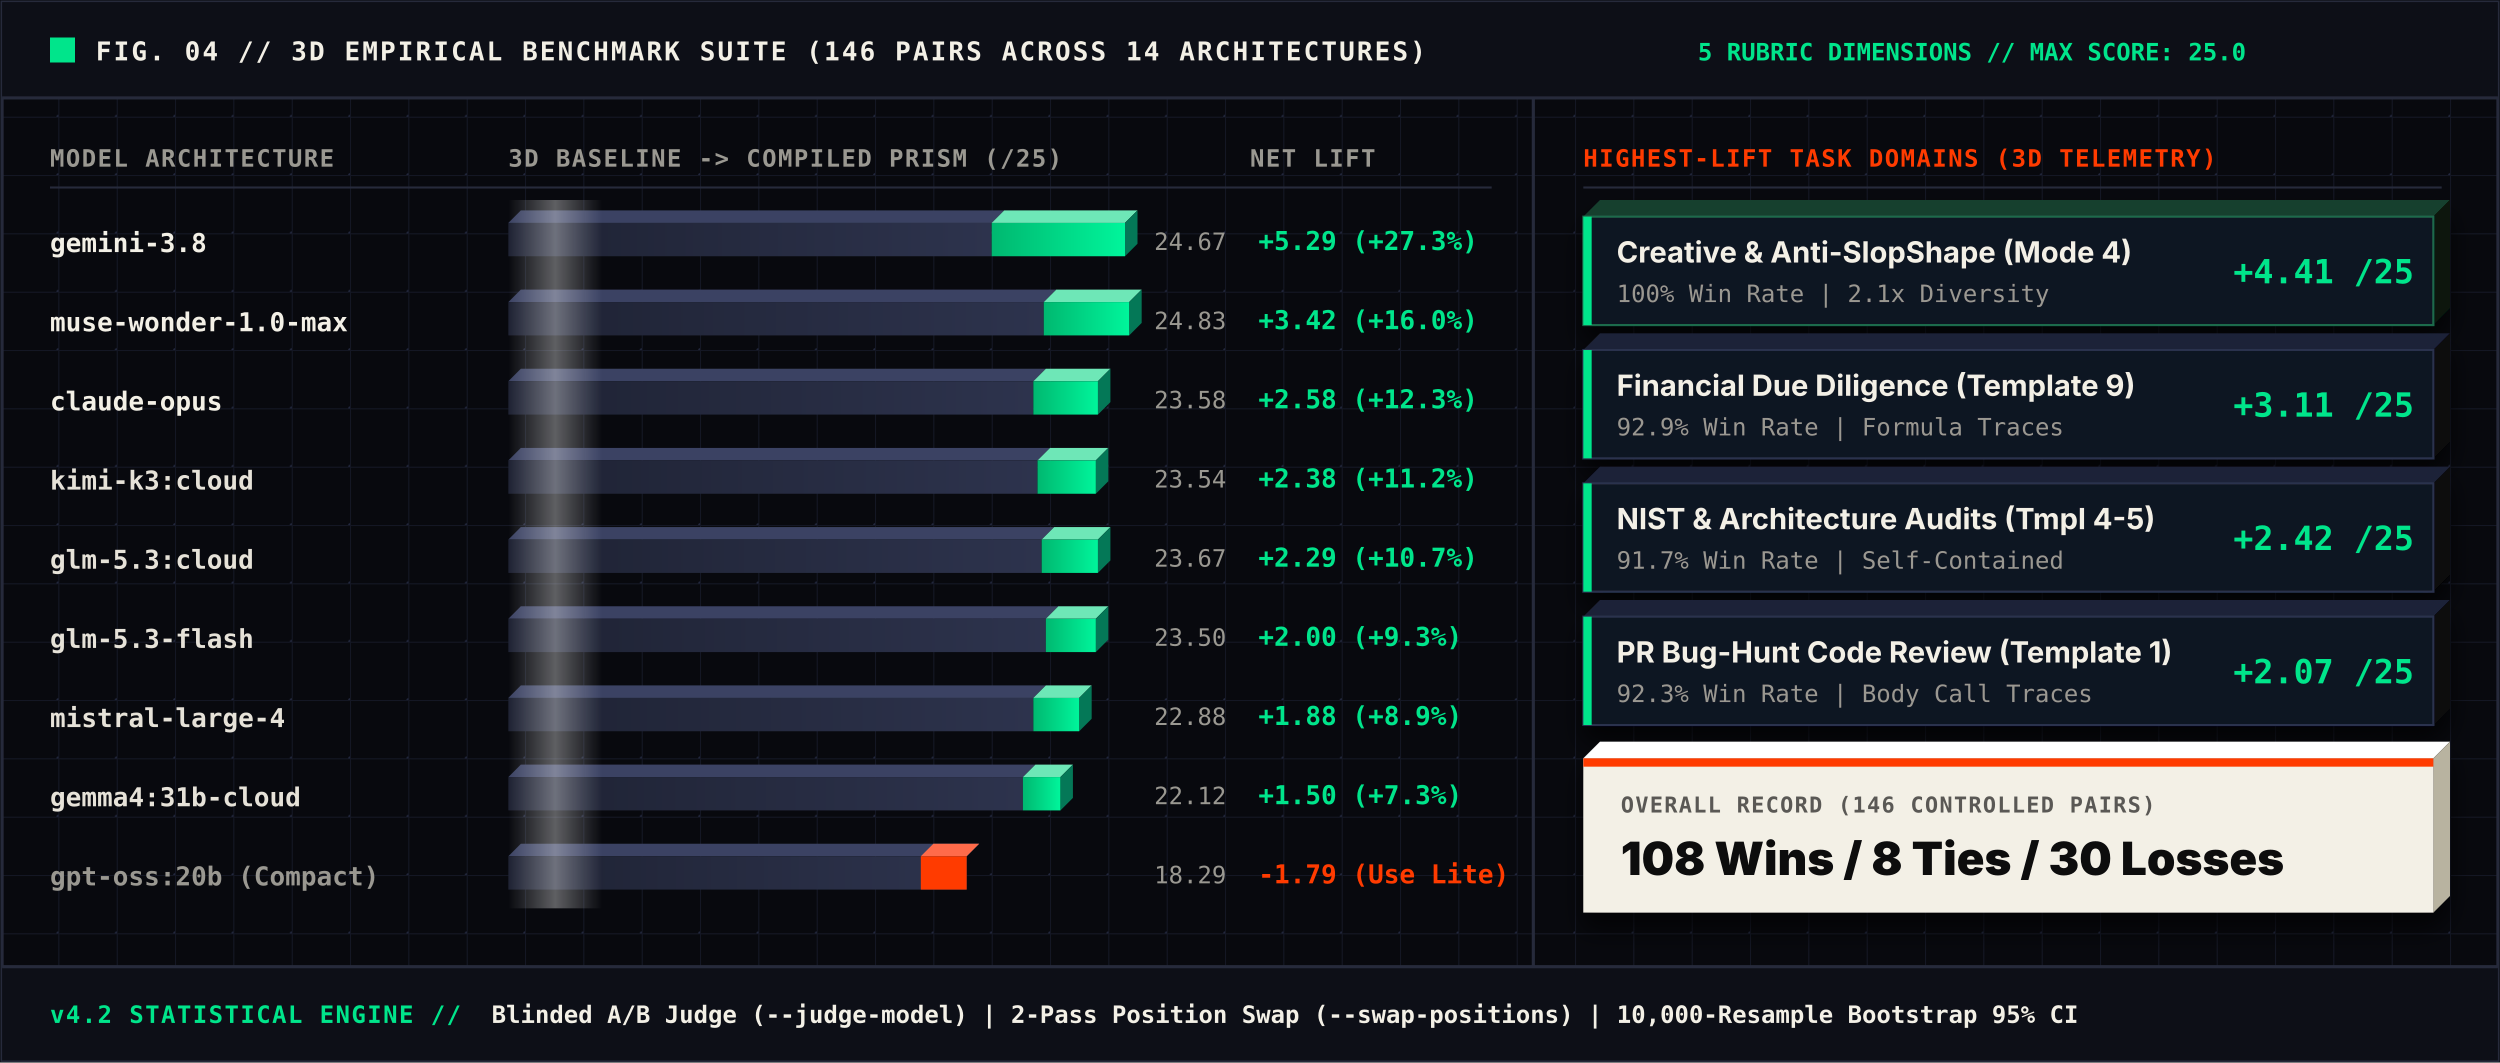
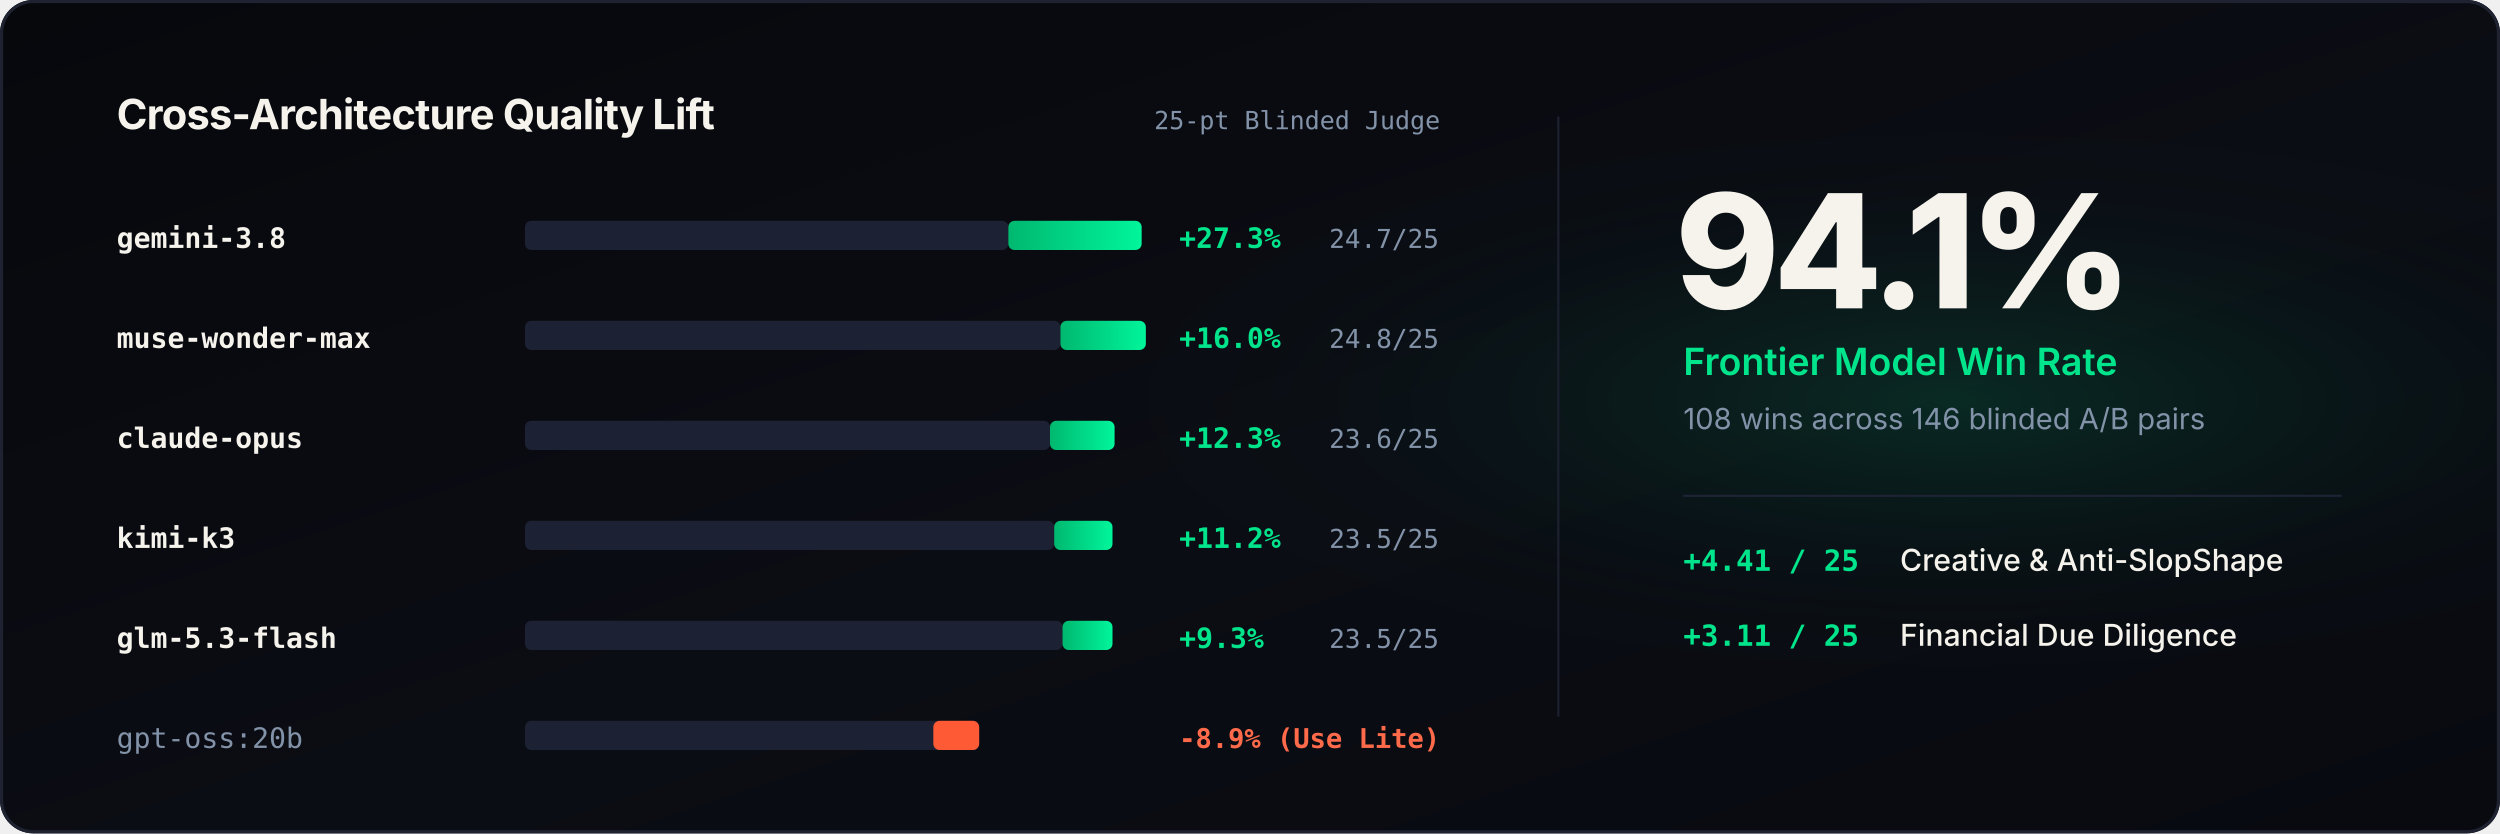
- <svg xmlns="http://www.w3.org/2000/svg" viewBox="0 0 1200 510" width="100%" height="100%">
+ <svg xmlns="http://www.w3.org/2000/svg" viewBox="0 0 1200 400" width="100%" height="100%">
  <defs>
-     <pattern id="isoGridBench" width="28" height="28" patternUnits="userSpaceOnUse">
-       <path d="M 28 0 L 0 0 0 28" fill="none" stroke="#141724" stroke-width="1" />
-       <circle cx="28" cy="28" r="0.9" fill="#23283D" />
-     </pattern>
-     <linearGradient id="emeraldBarFront" x1="0%" y1="0%" x2="100%" y2="0%">
+     <linearGradient id="benchBg" x1="0%" y1="0%" x2="100%" y2="100%">
+       <stop offset="0%" stop-color="#07080C" />
+       <stop offset="55%" stop-color="#0B0D14" />
+       <stop offset="100%" stop-color="#080A10" />
+     </linearGradient>
+     <radialGradient id="proofAura" cx="78%" cy="48%" r="36%">
+       <stop offset="0%" stop-color="#00E58B" stop-opacity="0.14" />
+       <stop offset="100%" stop-color="#07080C" stop-opacity="0" />
+     </radialGradient>
+     <linearGradient id="liftGrad" x1="0%" y1="0%" x2="100%" y2="0%">
      <stop offset="0%" stop-color="#00B870" />
      <stop offset="100%" stop-color="#00F59B" />
    </linearGradient>
-     <linearGradient id="baseBarFront" x1="0%" y1="0%" x2="100%" y2="0%">
-       <stop offset="0%" stop-color="#1E2233" />
-       <stop offset="100%" stop-color="#2D334D" />
-     </linearGradient>
-     <linearGradient id="shimmerBar" x1="0%" y1="0%" x2="100%" y2="0%">
-       <stop offset="0%" stop-color="#FFFFFF" stop-opacity="0" />
-       <stop offset="50%" stop-color="#FFFFFF" stop-opacity="0.35" />
-       <stop offset="100%" stop-color="#FFFFFF" stop-opacity="0" />
-     </linearGradient>
-     <filter id="benchShadow" x="-15%" y="-15%" width="140%" height="140%">
-       <feDropShadow dx="0" dy="8" stdDeviation="6" flood-color="#000000" flood-opacity="0.68" />
-     </filter>
+     <style>
+       .delta-1 {
+         transform-box: fill-box;
+         transform-origin: left center;
+         animation: expandBar 5.5s cubic-bezier(0.16, 1, 0.3, 1) infinite;
+       }
+       .delta-2 {
+         transform-box: fill-box;
+         transform-origin: left center;
+         animation: expandBar 5.5s cubic-bezier(0.16, 1, 0.3, 1) 0.12s infinite;
+       }
+       .delta-3 {
+         transform-box: fill-box;
+         transform-origin: left center;
+         animation: expandBar 5.5s cubic-bezier(0.16, 1, 0.3, 1) 0.24s infinite;
+       }
+       .delta-4 {
+         transform-box: fill-box;
+         transform-origin: left center;
+         animation: expandBar 5.5s cubic-bezier(0.16, 1, 0.3, 1) 0.36s infinite;
+       }
+       .delta-5 {
+         transform-box: fill-box;
+         transform-origin: left center;
+         animation: expandBar 5.5s cubic-bezier(0.16, 1, 0.3, 1) 0.48s infinite;
+       }
+ 
+       @keyframes expandBar {
+         0%, 66% { transform: scaleX(1); opacity: 1; }
+         78%, 84% { transform: scaleX(0.15); opacity: 0.35; }
+         96%, 100% { transform: scaleX(1); opacity: 1; }
+       }
+ 
+       @media (prefers-reduced-motion: reduce) {
+         .delta-1, .delta-2, .delta-3, .delta-4, .delta-5 {
+           animation: none !important;
+           transform: none !important;
+           opacity: 1 !important;
+         }
+       }
+     </style>
  </defs>
-   <rect width="1200" height="510" fill="#08090E" />
-   <rect x="1" y="1" width="1198" height="508" fill="url(#isoGridBench)" stroke="#262A3B" stroke-width="1.5" />
-   <rect x="1" y="1" width="1198" height="46" fill="#0D0F17" />
-   <line x1="1" y1="47" x2="1199" y2="47" stroke="#262A3B" stroke-width="1.5" />
-   <rect x="24" y="18" width="12" height="12" fill="#00E58B">
-     <animate attributeName="opacity" values="1;0.35;1" dur="1.7s" repeatCount="indefinite" />
-   </rect>
-   <text x="46" y="29" font-family="'JetBrains Mono', Consolas, monospace" font-size="12.5" font-weight="700" fill="#F3F0E6" letter-spacing="0.08em">FIG. 04 // 3D EMPIRICAL BENCHMARK SUITE (146 PAIRS ACROSS 14 ARCHITECTURES)</text>
-   <text x="815" y="29" font-family="'JetBrains Mono', Consolas, monospace" font-size="11.5" font-weight="600" fill="#00E58B">5 RUBRIC DIMENSIONS // MAX SCORE: 25.0</text>
-   <line x1="736" y1="47" x2="736" y2="464" stroke="#262A3B" stroke-width="1.5" />
-   <g transform="translate(24, 68)">
-     <text x="0" y="12" font-family="'JetBrains Mono', Consolas, monospace" font-size="11.5" font-weight="700" fill="#9A9891" letter-spacing="0.06em">MODEL ARCHITECTURE</text>
-     <text x="220" y="12" font-family="'JetBrains Mono', Consolas, monospace" font-size="11.5" font-weight="700" fill="#9A9891" letter-spacing="0.06em">3D BASELINE -&gt; COMPILED PRISM (/25)</text>
-     <text x="576" y="12" font-family="'JetBrains Mono', Consolas, monospace" font-size="11.5" font-weight="700" fill="#9A9891" letter-spacing="0.06em">NET LIFT</text>
-     <line x1="0" y1="22" x2="692" y2="22" stroke="#262A3B" stroke-width="1" />
-     <g transform="translate(0, 36)">
-       <text x="0" y="17" font-family="'JetBrains Mono', Consolas, monospace" font-size="12.5" font-weight="700" fill="#F3F0E6">gemini-3.8</text>
-       <polygon points="220,3 226,-3 458,-3 452,3" fill="#3B4263" />
-       <rect x="220" y="3" width="232" height="16" fill="url(#baseBarFront)" />
-       <polygon points="452,3 458,-3 522,-3 516,3" fill="#6EE7B7" />
-       <polygon points="516,3 522,-3 522,13 516,19" fill="#047857" />
-       <rect x="452" y="3" width="64" height="16" fill="url(#emeraldBarFront)" />
-       <text x="530" y="16" font-family="'JetBrains Mono', Consolas, monospace" font-size="11.5" fill="#9A9891">24.67</text>
-       <text x="580" y="16" font-family="'JetBrains Mono', Consolas, monospace" font-size="12.5" font-weight="700" fill="#00E58B">+5.29 (+27.3%)</text>
+   <rect width="1200" height="400" rx="16" fill="url(#benchBg)" />
+   <rect width="1200" height="400" rx="16" fill="url(#proofAura)" />
+   <rect x="0.75" y="0.75" width="1198.5" height="398.5" rx="15.25" fill="none" stroke="#1E2231" stroke-width="1.5" />
+   <line x1="748" y1="56" x2="748" y2="344" stroke="#1C2030" stroke-width="1" />
+   <g transform="translate(56, 62)">
+     <text x="0" y="0" font-family="Inter, -apple-system, sans-serif" font-size="20" font-weight="700" fill="#F5F3EC" letter-spacing="-0.02em">Cross-Architecture Quality Lift</text>
+     <text x="498" y="0" font-family="'JetBrains Mono', Consolas, monospace" font-size="12" font-weight="500" fill="#8292A8">25-pt Blinded Judge</text>
+     <g transform="translate(0, 42)">
+       <text x="0" y="15" font-family="'JetBrains Mono', Consolas, monospace" font-size="13.5" font-weight="600" fill="#F5F3EC">gemini-3.8</text>
+       <rect x="196" y="2" width="232" height="14" rx="3" fill="#1C2133" />
+       <rect class="delta-1" x="428" y="2" width="64" height="14" rx="3" fill="url(#liftGrad)" />
+       <text x="510" y="15" font-family="'JetBrains Mono', Consolas, monospace" font-size="13.5" font-weight="700" fill="#00E58B">+27.3%</text>
+       <text x="582" y="15" font-family="'JetBrains Mono', Consolas, monospace" font-size="12.5" font-weight="500" fill="#8292A8">24.7/25</text>
    </g>
-     <g transform="translate(0, 74)">
-       <text x="0" y="17" font-family="'JetBrains Mono', Consolas, monospace" font-size="12.5" font-weight="700" fill="#F3F0E6">muse-wonder-1.0-max</text>
-       <polygon points="220,3 226,-3 483,-3 477,3" fill="#3B4263" />
-       <rect x="220" y="3" width="257" height="16" fill="url(#baseBarFront)" />
-       <polygon points="477,3 483,-3 524,-3 518,3" fill="#6EE7B7" />
-       <polygon points="518,3 524,-3 524,13 518,19" fill="#047857" />
-       <rect x="477" y="3" width="41" height="16" fill="url(#emeraldBarFront)" />
-       <text x="530" y="16" font-family="'JetBrains Mono', Consolas, monospace" font-size="11.5" fill="#9A9891">24.83</text>
-       <text x="580" y="16" font-family="'JetBrains Mono', Consolas, monospace" font-size="12.5" font-weight="700" fill="#00E58B">+3.42 (+16.0%)</text>
+     <g transform="translate(0, 90)">
+       <text x="0" y="15" font-family="'JetBrains Mono', Consolas, monospace" font-size="13.5" font-weight="600" fill="#F5F3EC">muse-wonder-max</text>
+       <rect x="196" y="2" width="257" height="14" rx="3" fill="#1C2133" />
+       <rect class="delta-2" x="453" y="2" width="41" height="14" rx="3" fill="url(#liftGrad)" />
+       <text x="510" y="15" font-family="'JetBrains Mono', Consolas, monospace" font-size="13.5" font-weight="700" fill="#00E58B">+16.0%</text>
+       <text x="582" y="15" font-family="'JetBrains Mono', Consolas, monospace" font-size="12.5" font-weight="500" fill="#8292A8">24.8/25</text>
    </g>
-     <g transform="translate(0, 112)">
-       <text x="0" y="17" font-family="'JetBrains Mono', Consolas, monospace" font-size="12.5" font-weight="700" fill="#F3F0E6">claude-opus</text>
-       <polygon points="220,3 226,-3 478,-3 472,3" fill="#3B4263" />
-       <rect x="220" y="3" width="252" height="16" fill="url(#baseBarFront)" />
-       <polygon points="472,3 478,-3 509,-3 503,3" fill="#6EE7B7" />
-       <polygon points="503,3 509,-3 509,13 503,19" fill="#047857" />
-       <rect x="472" y="3" width="31" height="16" fill="url(#emeraldBarFront)" />
-       <text x="530" y="16" font-family="'JetBrains Mono', Consolas, monospace" font-size="11.5" fill="#9A9891">23.58</text>
-       <text x="580" y="16" font-family="'JetBrains Mono', Consolas, monospace" font-size="12.5" font-weight="700" fill="#00E58B">+2.58 (+12.3%)</text>
+     <g transform="translate(0, 138)">
+       <text x="0" y="15" font-family="'JetBrains Mono', Consolas, monospace" font-size="13.5" font-weight="600" fill="#F5F3EC">claude-opus</text>
+       <rect x="196" y="2" width="252" height="14" rx="3" fill="#1C2133" />
+       <rect class="delta-3" x="448" y="2" width="31" height="14" rx="3" fill="url(#liftGrad)" />
+       <text x="510" y="15" font-family="'JetBrains Mono', Consolas, monospace" font-size="13.5" font-weight="700" fill="#00E58B">+12.3%</text>
+       <text x="582" y="15" font-family="'JetBrains Mono', Consolas, monospace" font-size="12.5" font-weight="500" fill="#8292A8">23.6/25</text>
    </g>
-     <g transform="translate(0, 150)">
-       <text x="0" y="17" font-family="'JetBrains Mono', Consolas, monospace" font-size="12.5" font-weight="600" fill="#E6E2D8">kimi-k3:cloud</text>
-       <polygon points="220,3 226,-3 480,-3 474,3" fill="#3B4263" />
-       <rect x="220" y="3" width="254" height="16" fill="url(#baseBarFront)" />
-       <polygon points="474,3 480,-3 508,-3 502,3" fill="#6EE7B7" />
-       <polygon points="502,3 508,-3 508,13 502,19" fill="#047857" />
-       <rect x="474" y="3" width="28" height="16" fill="url(#emeraldBarFront)" />
-       <text x="530" y="16" font-family="'JetBrains Mono', Consolas, monospace" font-size="11.5" fill="#9A9891">23.54</text>
-       <text x="580" y="16" font-family="'JetBrains Mono', Consolas, monospace" font-size="12.5" font-weight="700" fill="#00E58B">+2.38 (+11.2%)</text>
+     <g transform="translate(0, 186)">
+       <text x="0" y="15" font-family="'JetBrains Mono', Consolas, monospace" font-size="13.5" font-weight="600" fill="#F5F3EC">kimi-k3</text>
+       <rect x="196" y="2" width="254" height="14" rx="3" fill="#1C2133" />
+       <rect class="delta-4" x="450" y="2" width="28" height="14" rx="3" fill="url(#liftGrad)" />
+       <text x="510" y="15" font-family="'JetBrains Mono', Consolas, monospace" font-size="13.5" font-weight="700" fill="#00E58B">+11.2%</text>
+       <text x="582" y="15" font-family="'JetBrains Mono', Consolas, monospace" font-size="12.5" font-weight="500" fill="#8292A8">23.5/25</text>
    </g>
-     <g transform="translate(0, 188)">
-       <text x="0" y="17" font-family="'JetBrains Mono', Consolas, monospace" font-size="12.5" font-weight="600" fill="#E6E2D8">glm-5.3:cloud</text>
-       <polygon points="220,3 226,-3 482,-3 476,3" fill="#3B4263" />
-       <rect x="220" y="3" width="256" height="16" fill="url(#baseBarFront)" />
-       <polygon points="476,3 482,-3 509,-3 503,3" fill="#6EE7B7" />
-       <polygon points="503,3 509,-3 509,13 503,19" fill="#047857" />
-       <rect x="476" y="3" width="27" height="16" fill="url(#emeraldBarFront)" />
-       <text x="530" y="16" font-family="'JetBrains Mono', Consolas, monospace" font-size="11.5" fill="#9A9891">23.67</text>
-       <text x="580" y="16" font-family="'JetBrains Mono', Consolas, monospace" font-size="12.5" font-weight="700" fill="#00E58B">+2.29 (+10.7%)</text>
+     <g transform="translate(0, 234)">
+       <text x="0" y="15" font-family="'JetBrains Mono', Consolas, monospace" font-size="13.5" font-weight="600" fill="#F5F3EC">glm-5.3-flash</text>
+       <rect x="196" y="2" width="258" height="14" rx="3" fill="#1C2133" />
+       <rect class="delta-5" x="454" y="2" width="24" height="14" rx="3" fill="url(#liftGrad)" />
+       <text x="510" y="15" font-family="'JetBrains Mono', Consolas, monospace" font-size="13.5" font-weight="700" fill="#00E58B">+9.3%</text>
+       <text x="582" y="15" font-family="'JetBrains Mono', Consolas, monospace" font-size="12.5" font-weight="500" fill="#8292A8">23.5/25</text>
    </g>
-     <g transform="translate(0, 226)">
-       <text x="0" y="17" font-family="'JetBrains Mono', Consolas, monospace" font-size="12.5" font-weight="600" fill="#E6E2D8">glm-5.3-flash</text>
-       <polygon points="220,3 226,-3 484,-3 478,3" fill="#3B4263" />
-       <rect x="220" y="3" width="258" height="16" fill="url(#baseBarFront)" />
-       <polygon points="478,3 484,-3 508,-3 502,3" fill="#6EE7B7" />
-       <polygon points="502,3 508,-3 508,13 502,19" fill="#047857" />
-       <rect x="478" y="3" width="24" height="16" fill="url(#emeraldBarFront)" />
-       <text x="530" y="16" font-family="'JetBrains Mono', Consolas, monospace" font-size="11.5" fill="#9A9891">23.50</text>
-       <text x="580" y="16" font-family="'JetBrains Mono', Consolas, monospace" font-size="12.5" font-weight="700" fill="#00E58B">+2.00 (+9.3%)</text>
-     </g>
-     <g transform="translate(0, 264)">
-       <text x="0" y="17" font-family="'JetBrains Mono', Consolas, monospace" font-size="12.5" font-weight="600" fill="#E6E2D8">mistral-large-4</text>
-       <polygon points="220,3 226,-3 478,-3 472,3" fill="#3B4263" />
-       <rect x="220" y="3" width="252" height="16" fill="url(#baseBarFront)" />
-       <polygon points="472,3 478,-3 500,-3 494,3" fill="#6EE7B7" />
-       <polygon points="494,3 500,-3 500,13 494,19" fill="#047857" />
-       <rect x="472" y="3" width="22" height="16" fill="url(#emeraldBarFront)" />
-       <text x="530" y="16" font-family="'JetBrains Mono', Consolas, monospace" font-size="11.5" fill="#9A9891">22.88</text>
-       <text x="580" y="16" font-family="'JetBrains Mono', Consolas, monospace" font-size="12.5" font-weight="700" fill="#00E58B">+1.88 (+8.9%)</text>
-     </g>
-     <g transform="translate(0, 302)">
-       <text x="0" y="17" font-family="'JetBrains Mono', Consolas, monospace" font-size="12.5" font-weight="600" fill="#E6E2D8">gemma4:31b-cloud</text>
-       <polygon points="220,3 226,-3 473,-3 467,3" fill="#3B4263" />
-       <rect x="220" y="3" width="247" height="16" fill="url(#baseBarFront)" />
-       <polygon points="467,3 473,-3 491,-3 485,3" fill="#6EE7B7" />
-       <polygon points="485,3 491,-3 491,13 485,19" fill="#047857" />
-       <rect x="467" y="3" width="18" height="16" fill="url(#emeraldBarFront)" />
-       <text x="530" y="16" font-family="'JetBrains Mono', Consolas, monospace" font-size="11.5" fill="#9A9891">22.12</text>
-       <text x="580" y="16" font-family="'JetBrains Mono', Consolas, monospace" font-size="12.5" font-weight="700" fill="#00E58B">+1.50 (+7.3%)</text>
-     </g>
-     <g transform="translate(0, 340)">
-       <text x="0" y="17" font-family="'JetBrains Mono', Consolas, monospace" font-size="12.5" font-weight="600" fill="#9A9891">gpt-oss:20b (Compact)</text>
-       <polygon points="220,3 226,-3 446,-3 440,3" fill="#3B4263" />
-       <rect x="220" y="3" width="220" height="16" fill="url(#baseBarFront)" />
-       <polygon points="418,3 424,-3 446,-3 440,3" fill="#FF6B4A" />
-       <rect x="418" y="3" width="22" height="16" fill="#FF3B00" />
-       <text x="530" y="16" font-family="'JetBrains Mono', Consolas, monospace" font-size="11.5" fill="#9A9891">18.29</text>
-       <text x="580" y="16" font-family="'JetBrains Mono', Consolas, monospace" font-size="12.5" font-weight="700" fill="#FF3B00">-1.79 (Use Lite)</text>
-     </g>
-     <rect x="220" y="28" width="45" height="340" fill="url(#shimmerBar)" pointer-events="none">
-       <animate attributeName="x" values="200;530;200" dur="5.2s" repeatCount="indefinite" />
-     </rect>
-   </g>
-   <g transform="translate(760, 68)">
-     <text x="0" y="12" font-family="'JetBrains Mono', Consolas, monospace" font-size="11.5" font-weight="700" fill="#FF3B00" letter-spacing="0.06em">HIGHEST-LIFT TASK DOMAINS (3D TELEMETRY)</text>
-     <line x1="0" y1="22" x2="412" y2="22" stroke="#262A3B" stroke-width="1" />
-     <g transform="translate(0, 36)" filter="url(#benchShadow)">
-       <animateTransform attributeName="transform" type="translate" values="0,36; 0,32; 0,36" dur="4.2s" repeatCount="indefinite" />
-       <polygon points="0,0 8,-8 416,-8 408,0" fill="#183F2F" />
-       <polygon points="408,0 416,-8 416,44 408,52" fill="#071710" />
-       <rect x="0" y="0" width="408" height="52" fill="#101522" stroke="#1E6B4C" stroke-width="1" />
-       <rect x="0" y="0" width="4" height="52" fill="#00E58B" />
-       <text x="16" y="22" font-family="Inter, sans-serif" font-size="14" font-weight="700" fill="#F3F0E6">Creative &amp; Anti-SlopShape (Mode 4)</text>
-       <text x="16" y="41" font-family="'JetBrains Mono', Consolas, monospace" font-size="11.5" fill="#9A9891">100% Win Rate  |  2.1x Diversity</text>
-       <text x="312" y="32" font-family="'JetBrains Mono', Consolas, monospace" font-size="16" font-weight="800" fill="#00E58B">+4.41 /25</text>
-     </g>
-     <g transform="translate(0, 100)" filter="url(#benchShadow)">
-       <animateTransform attributeName="transform" type="translate" values="0,100; 0,96; 0,100" dur="4.6s" begin="0.4s" repeatCount="indefinite" />
-       <polygon points="0,0 8,-8 416,-8 408,0" fill="#1E2438" />
-       <polygon points="408,0 416,-8 416,44 408,52" fill="#080A11" />
-       <rect x="0" y="0" width="408" height="52" fill="#101522" stroke="#2B324D" stroke-width="1" />
-       <rect x="0" y="0" width="4" height="52" fill="#00E58B" />
-       <text x="16" y="22" font-family="Inter, sans-serif" font-size="14" font-weight="700" fill="#F3F0E6">Financial Due Diligence (Template 9)</text>
-       <text x="16" y="41" font-family="'JetBrains Mono', Consolas, monospace" font-size="11.5" fill="#9A9891">92.9% Win Rate  |  Formula Traces</text>
-       <text x="312" y="32" font-family="'JetBrains Mono', Consolas, monospace" font-size="16" font-weight="800" fill="#00E58B">+3.11 /25</text>
-     </g>
-     <g transform="translate(0, 164)" filter="url(#benchShadow)">
-       <animateTransform attributeName="transform" type="translate" values="0,164; 0,160; 0,164" dur="5.0s" begin="0.8s" repeatCount="indefinite" />
-       <polygon points="0,0 8,-8 416,-8 408,0" fill="#1E2438" />
-       <polygon points="408,0 416,-8 416,44 408,52" fill="#080A11" />
-       <rect x="0" y="0" width="408" height="52" fill="#101522" stroke="#2B324D" stroke-width="1" />
-       <rect x="0" y="0" width="4" height="52" fill="#00E58B" />
-       <text x="16" y="22" font-family="Inter, sans-serif" font-size="14" font-weight="700" fill="#F3F0E6">NIST &amp; Architecture Audits (Tmpl 4-5)</text>
-       <text x="16" y="41" font-family="'JetBrains Mono', Consolas, monospace" font-size="11.5" fill="#9A9891">91.7% Win Rate  |  Self-Contained</text>
-       <text x="312" y="32" font-family="'JetBrains Mono', Consolas, monospace" font-size="16" font-weight="800" fill="#00E58B">+2.42 /25</text>
-     </g>
-     <g transform="translate(0, 228)" filter="url(#benchShadow)">
-       <animateTransform attributeName="transform" type="translate" values="0,228; 0,224; 0,228" dur="4.8s" begin="1.2s" repeatCount="indefinite" />
-       <polygon points="0,0 8,-8 416,-8 408,0" fill="#1E2438" />
-       <polygon points="408,0 416,-8 416,44 408,52" fill="#080A11" />
-       <rect x="0" y="0" width="408" height="52" fill="#101522" stroke="#2B324D" stroke-width="1" />
-       <rect x="0" y="0" width="4" height="52" fill="#00E58B" />
-       <text x="16" y="22" font-family="Inter, sans-serif" font-size="14" font-weight="700" fill="#F3F0E6">PR Bug-Hunt Code Review (Template 1)</text>
-       <text x="16" y="41" font-family="'JetBrains Mono', Consolas, monospace" font-size="11.5" fill="#9A9891">92.3% Win Rate  |  Body Call Traces</text>
-       <text x="312" y="32" font-family="'JetBrains Mono', Consolas, monospace" font-size="16" font-weight="800" fill="#00E58B">+2.07 /25</text>
-     </g>
-     <g transform="translate(0, 296)" filter="url(#benchShadow)">
-       <polygon points="0,0 8,-8 416,-8 408,0" fill="#FFFFFF" />
-       <polygon points="408,0 416,-8 416,66 408,74" fill="#B8B3A0" />
-       <rect x="0" y="0" width="408" height="74" fill="#F3F0E6" />
-       <rect x="0" y="0" width="408" height="4" fill="#FF3B00" />
-       <text x="18" y="26" font-family="'JetBrains Mono', Consolas, monospace" font-size="10.5" font-weight="700" fill="#5A5955" letter-spacing="0.06em">OVERALL RECORD (146 CONTROLLED PAIRS)</text>
-       <text x="18" y="56" font-family="Inter, -apple-system, sans-serif" font-size="22" font-weight="900" fill="#0B0B0D">108 Wins  /  8 Ties  /  30 Losses</text>
+     <g transform="translate(0, 282)">
+       <text x="0" y="15" font-family="'JetBrains Mono', Consolas, monospace" font-size="13.5" font-weight="500" fill="#8292A8">gpt-oss:20b</text>
+       <rect x="196" y="2" width="218" height="14" rx="3" fill="#1C2133" />
+       <rect x="392" y="2" width="22" height="14" rx="3" fill="#FF5A36" />
+       <text x="510" y="15" font-family="'JetBrains Mono', Consolas, monospace" font-size="13" font-weight="600" fill="#FF6B4A">-8.9% (Use Lite)</text>
    </g>
  </g>
-   <rect x="1" y="464" width="1198" height="45" fill="#0D0F17" />
-   <line x1="1" y1="464" x2="1199" y2="464" stroke="#262A3B" stroke-width="1.5" />
-   <text x="24" y="491" font-family="'JetBrains Mono', Consolas, monospace" font-size="11.5" font-weight="700" fill="#00E58B" letter-spacing="0.06em">v4.2 STATISTICAL ENGINE //</text>
-   <text x="236" y="491" font-family="'JetBrains Mono', Consolas, monospace" font-size="11.5" font-weight="600" fill="#F3F0E6">Blinded A/B Judge (--judge-model)  |  2-Pass Position Swap (--swap-positions)  |  10,000-Resample Bootstrap 95% CI</text>
+   <g transform="translate(804, 92)">
+     <text x="0" y="56" font-family="Inter, -apple-system, sans-serif" font-size="76" font-weight="800" fill="#F5F3EC" letter-spacing="-0.04em">94.1%</text>
+     <text x="4" y="88" font-family="Inter, -apple-system, sans-serif" font-size="18" font-weight="600" fill="#00E58B">Frontier Model Win Rate</text>
+     <text x="4" y="114" font-family="Inter, -apple-system, sans-serif" font-size="14" font-weight="400" fill="#8292A8">108 wins across 146 blinded A/B pairs</text>
+     <line x1="4" y1="146" x2="320" y2="146" stroke="#1E2336" stroke-width="1" />
+     <text x="4" y="182" font-family="'JetBrains Mono', Consolas, monospace" font-size="14" font-weight="700" fill="#00E58B">+4.41 / 25</text>
+     <text x="108" y="182" font-family="Inter, -apple-system, sans-serif" font-size="14.5" font-weight="500" fill="#F5F3EC">Creative &amp; Anti-SlopShape</text>
+     <text x="4" y="218" font-family="'JetBrains Mono', Consolas, monospace" font-size="14" font-weight="700" fill="#00E58B">+3.11 / 25</text>
+     <text x="108" y="218" font-family="Inter, -apple-system, sans-serif" font-size="14.5" font-weight="500" fill="#F5F3EC">Financial Due Diligence</text>
+   </g>
</svg>
